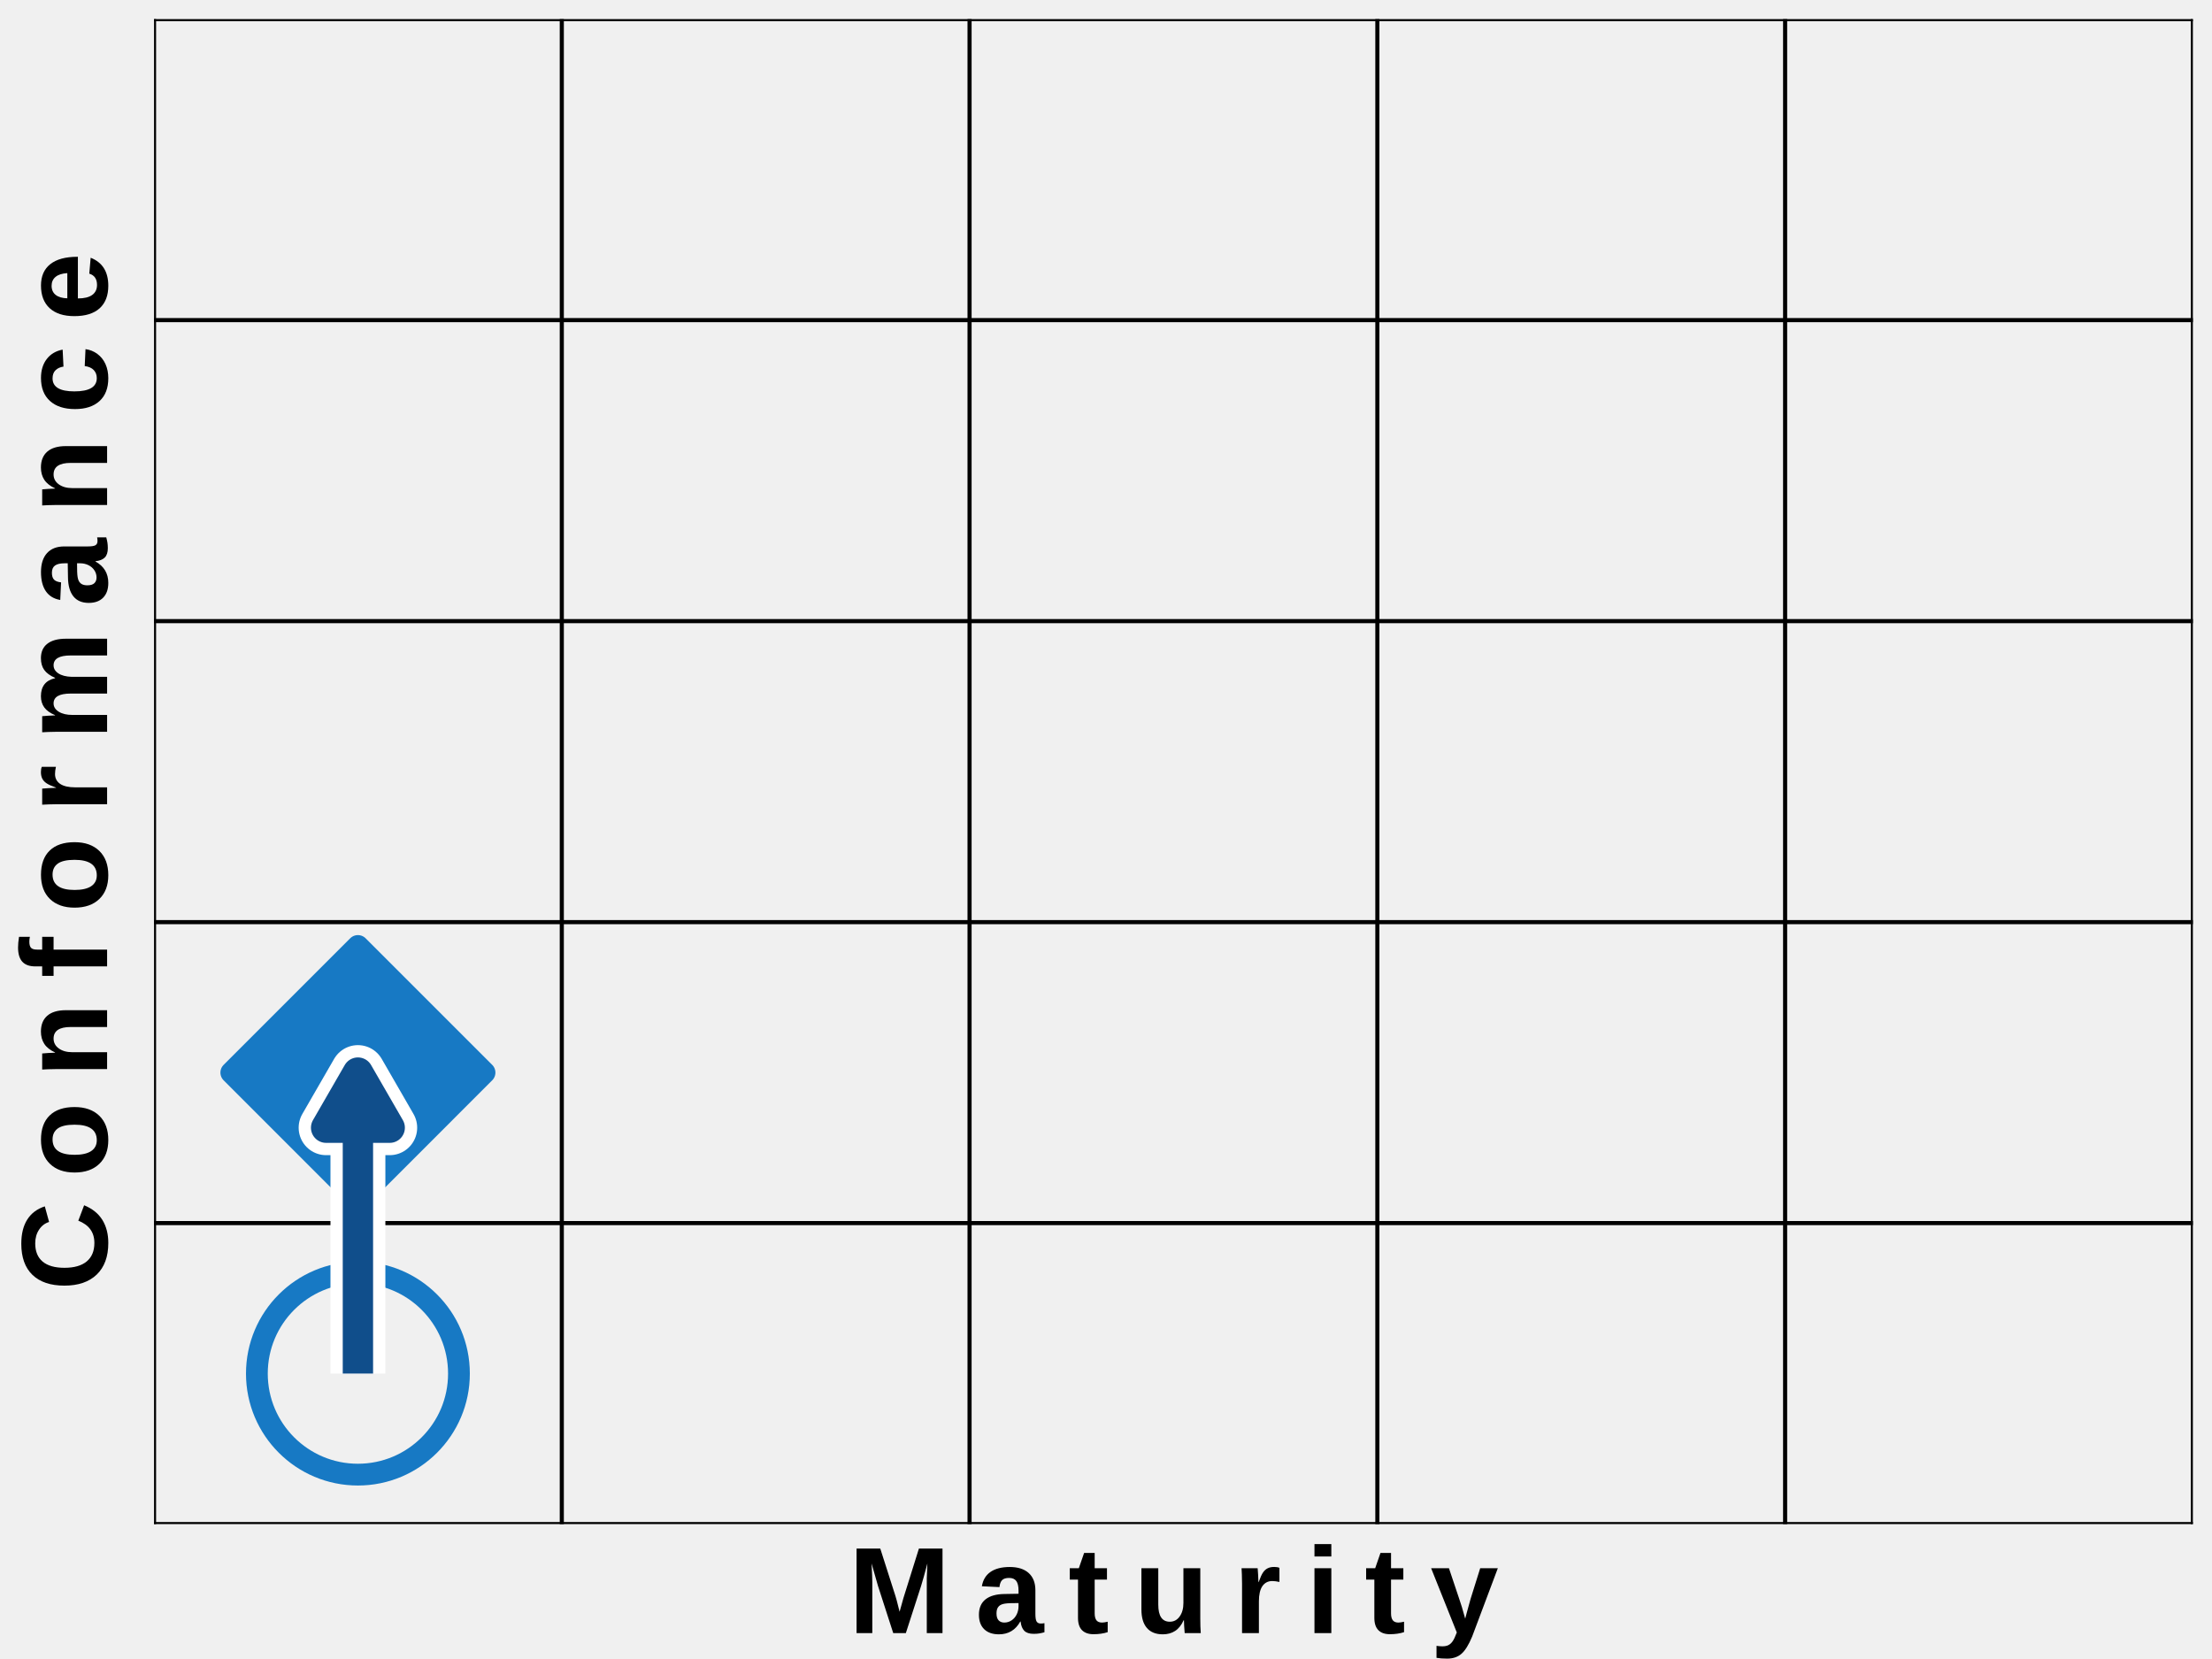
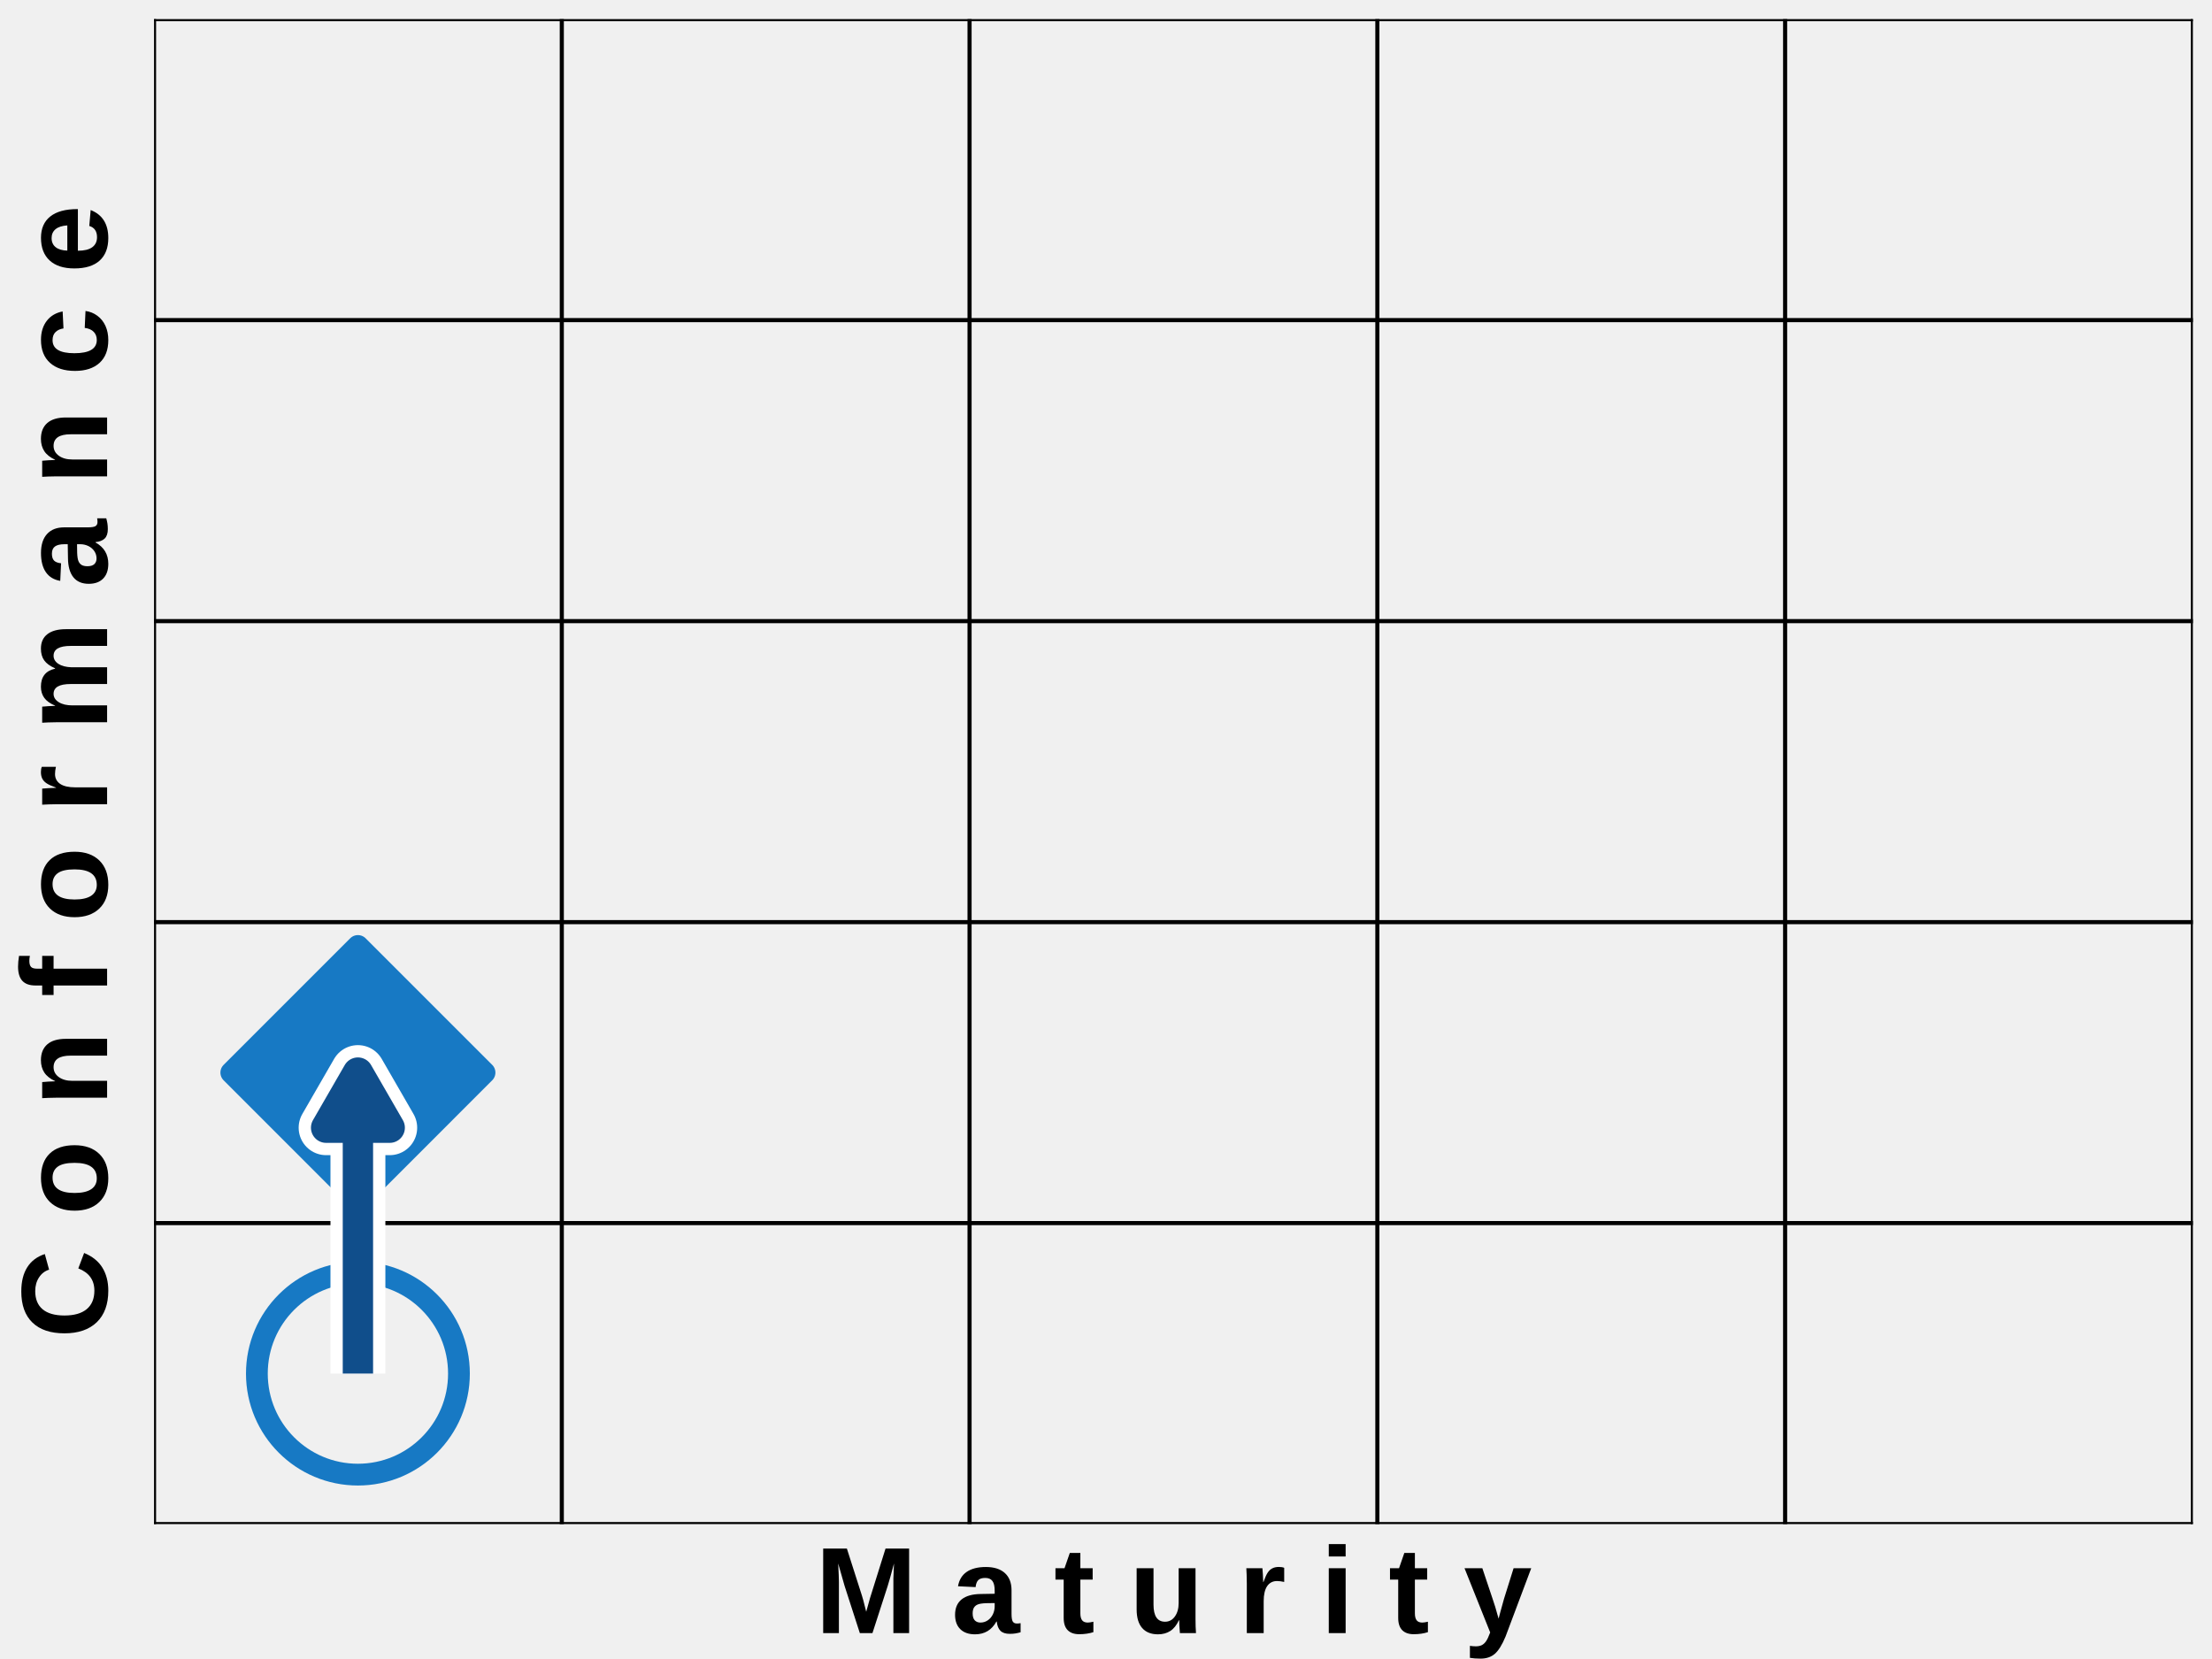
- <svg xmlns="http://www.w3.org/2000/svg" class="svglite" width="576.00pt" height="432.00pt" viewBox="0 0 576.00 432.00">
+ <svg xmlns="http://www.w3.org/2000/svg" width="768" height="576" class="svglite" viewBox="0 0 576 432">
  <defs>
-     <style type="text/css">
-     .svglite line, .svglite polyline, .svglite polygon, .svglite path, .svglite rect, .svglite circle {
-       fill: none;
-       stroke: #000000;
-       stroke-linecap: round;
-       stroke-linejoin: round;
-       stroke-miterlimit: 10.00;
-     }
-     .svglite text {
-       white-space: pre;
-     }
-   </style>
+     <style type="text/css">.svglite circle,.svglite line,.svglite polygon,.svglite rect{fill:none;stroke:#000;stroke-linecap:round;stroke-linejoin:round;stroke-miterlimit:10}.svglite text{white-space:pre}</style>
  </defs>
-   <rect width="100%" height="100%" style="stroke: none; fill: none;" />
+   <rect width="100%" height="100%" style="stroke:none;fill:none" />
  <defs>
    <clipPath id="cpMC4wMHw1NzYuMDB8MC4wMHw0MzIuMDA=">
-       <rect x="0.00" y="0.00" width="576.00" height="432.00" />
+       <rect width="576" height="432" x="0" y="0" />
    </clipPath>
  </defs>
-   <g clip-path="url(#cpMC4wMHw1NzYuMDB8MC4wMHw0MzIuMDA=)">
- </g>
  <defs>
    <clipPath id="cpNDAuMTF8NTcxLjAyfDQuOTh8Mzk2Ljg3">
-       <rect x="40.11" y="4.98" width="530.91" height="391.89" />
+       <rect width="530.91" height="391.89" x="40.11" y="4.98" />
    </clipPath>
  </defs>
  <g clip-path="url(#cpNDAuMTF8NTcxLjAyfDQuOTh8Mzk2Ljg3)">
-     <circle cx="93.20" cy="357.68" r="26.31" style="stroke-width: 5.67; stroke: #1779C4;" />
-     <polygon points="93.20,312.28 126.17,279.30 93.20,246.33 60.23,279.30 " style="stroke-width: 5.67; stroke: #1779C4; fill: #1779C4;" />
-     <line x1="40.11" y1="396.87" x2="40.11" y2="4.98" style="stroke-width: 1.07; stroke-linecap: butt;" />
-     <line x1="146.29" y1="396.87" x2="146.29" y2="4.98" style="stroke-width: 1.07; stroke-linecap: butt;" />
-     <line x1="252.47" y1="396.87" x2="252.47" y2="4.98" style="stroke-width: 1.07; stroke-linecap: butt;" />
-     <line x1="358.66" y1="396.87" x2="358.66" y2="4.98" style="stroke-width: 1.07; stroke-linecap: butt;" />
-     <line x1="464.84" y1="396.87" x2="464.84" y2="4.98" style="stroke-width: 1.07; stroke-linecap: butt;" />
-     <line x1="571.02" y1="396.87" x2="571.02" y2="4.98" style="stroke-width: 1.07; stroke-linecap: butt;" />
-     <line x1="40.11" y1="396.87" x2="571.02" y2="396.87" style="stroke-width: 1.07; stroke-linecap: butt;" />
-     <line x1="40.11" y1="318.49" x2="571.02" y2="318.49" style="stroke-width: 1.07; stroke-linecap: butt;" />
-     <line x1="40.11" y1="240.12" x2="571.02" y2="240.12" style="stroke-width: 1.07; stroke-linecap: butt;" />
-     <line x1="40.11" y1="161.74" x2="571.02" y2="161.74" style="stroke-width: 1.07; stroke-linecap: butt;" />
-     <line x1="40.11" y1="83.36" x2="571.02" y2="83.36" style="stroke-width: 1.07; stroke-linecap: butt;" />
-     <line x1="40.11" y1="4.98" x2="571.02" y2="4.98" style="stroke-width: 1.07; stroke-linecap: butt;" />
-     <line x1="93.20" y1="357.68" x2="93.20" y2="279.30" style="stroke-width: 14.30; stroke: #FFFFFF; stroke-linecap: butt;" />
-     <polygon points="101.48,293.65 93.20,279.30 84.92,293.65 " style="stroke-width: 14.30; stroke: #FFFFFF; stroke-linecap: butt; fill: #FFFFFF;" />
-     <line x1="93.20" y1="357.68" x2="93.20" y2="279.30" style="stroke-width: 7.90; stroke: #104E8B; stroke-linecap: butt;" />
-     <polygon points="101.48,293.65 93.20,279.30 84.92,293.65 " style="stroke-width: 7.90; stroke: #104E8B; stroke-linecap: butt; fill: #104E8B;" />
+     <circle cx="93.2" cy="357.68" r="26.31" style="stroke-width:5.67;stroke:#1779c4" />
+     <polygon points="93.2 312.28 126.17 279.3 93.2 246.33 60.23 279.3" style="stroke-width:5.67;stroke:#1779c4;fill:#1779c4" />
+     <line x1="40.11" x2="40.11" y1="396.87" y2="4.98" style="stroke-width:1.07;stroke-linecap:butt" />
+     <line x1="146.29" x2="146.29" y1="396.87" y2="4.98" style="stroke-width:1.07;stroke-linecap:butt" />
+     <line x1="252.47" x2="252.47" y1="396.87" y2="4.98" style="stroke-width:1.07;stroke-linecap:butt" />
+     <line x1="358.66" x2="358.66" y1="396.87" y2="4.98" style="stroke-width:1.07;stroke-linecap:butt" />
+     <line x1="464.84" x2="464.84" y1="396.87" y2="4.98" style="stroke-width:1.07;stroke-linecap:butt" />
+     <line x1="571.02" x2="571.02" y1="396.87" y2="4.98" style="stroke-width:1.07;stroke-linecap:butt" />
+     <line x1="40.11" x2="571.02" y1="396.87" y2="396.87" style="stroke-width:1.07;stroke-linecap:butt" />
+     <line x1="40.11" x2="571.02" y1="318.49" y2="318.49" style="stroke-width:1.07;stroke-linecap:butt" />
+     <line x1="40.11" x2="571.02" y1="240.12" y2="240.12" style="stroke-width:1.07;stroke-linecap:butt" />
+     <line x1="40.11" x2="571.02" y1="161.74" y2="161.74" style="stroke-width:1.07;stroke-linecap:butt" />
+     <line x1="40.11" x2="571.02" y1="83.36" y2="83.36" style="stroke-width:1.07;stroke-linecap:butt" />
+     <line x1="40.11" x2="571.02" y1="4.98" y2="4.98" style="stroke-width:1.07;stroke-linecap:butt" />
+     <line x1="93.2" x2="93.2" y1="357.68" y2="279.3" style="stroke-width:14.3;stroke:#fff;stroke-linecap:butt" />
+     <polygon points="101.48 293.65 93.2 279.3 84.92 293.65" style="stroke-width:14.3;stroke:#fff;stroke-linecap:butt;fill:#fff" />
+     <line x1="93.2" x2="93.2" y1="357.68" y2="279.3" style="stroke-width:7.9;stroke:#104e8b;stroke-linecap:butt" />
+     <polygon points="101.48 293.65 93.2 279.3 84.92 293.65" style="stroke-width:7.9;stroke:#104e8b;stroke-linecap:butt;fill:#104e8b" />
  </g>
  <g clip-path="url(#cpMC4wMHw1NzYuMDB8MC4wMHw0MzIuMDA=)">
-     <text x="305.56" y="425.26" text-anchor="middle" style="font-size: 32.00px; font-weight: bold; font-family: &quot;Arial&quot;;" textLength="169.31px" lengthAdjust="spacingAndGlyphs">M a t u r i t y</text>
-     <text transform="translate(27.89,200.93) rotate(-90)" text-anchor="middle" style="font-size: 32.00px; font-weight: bold; font-family: &quot;Arial&quot;;" textLength="270.32px" lengthAdjust="spacingAndGlyphs">C o n f o r m a n c e</text>
+     <text x="305.56" y="425.26" lengthAdjust="spacingAndGlyphs" text-anchor="middle" textLength="169.31" style="font-size:32px;font-weight:700;font-family:&quot;Arial&quot;">M a t u r i t y</text>
+     <text style="font-size:32px;font-weight:700;font-family:&quot;Arial&quot;" lengthAdjust="spacingAndGlyphs" text-anchor="middle" textLength="270.32" transform="translate(27.89,200.93) rotate(-90)">C o n f o r m a n c e</text>
  </g>
</svg>
